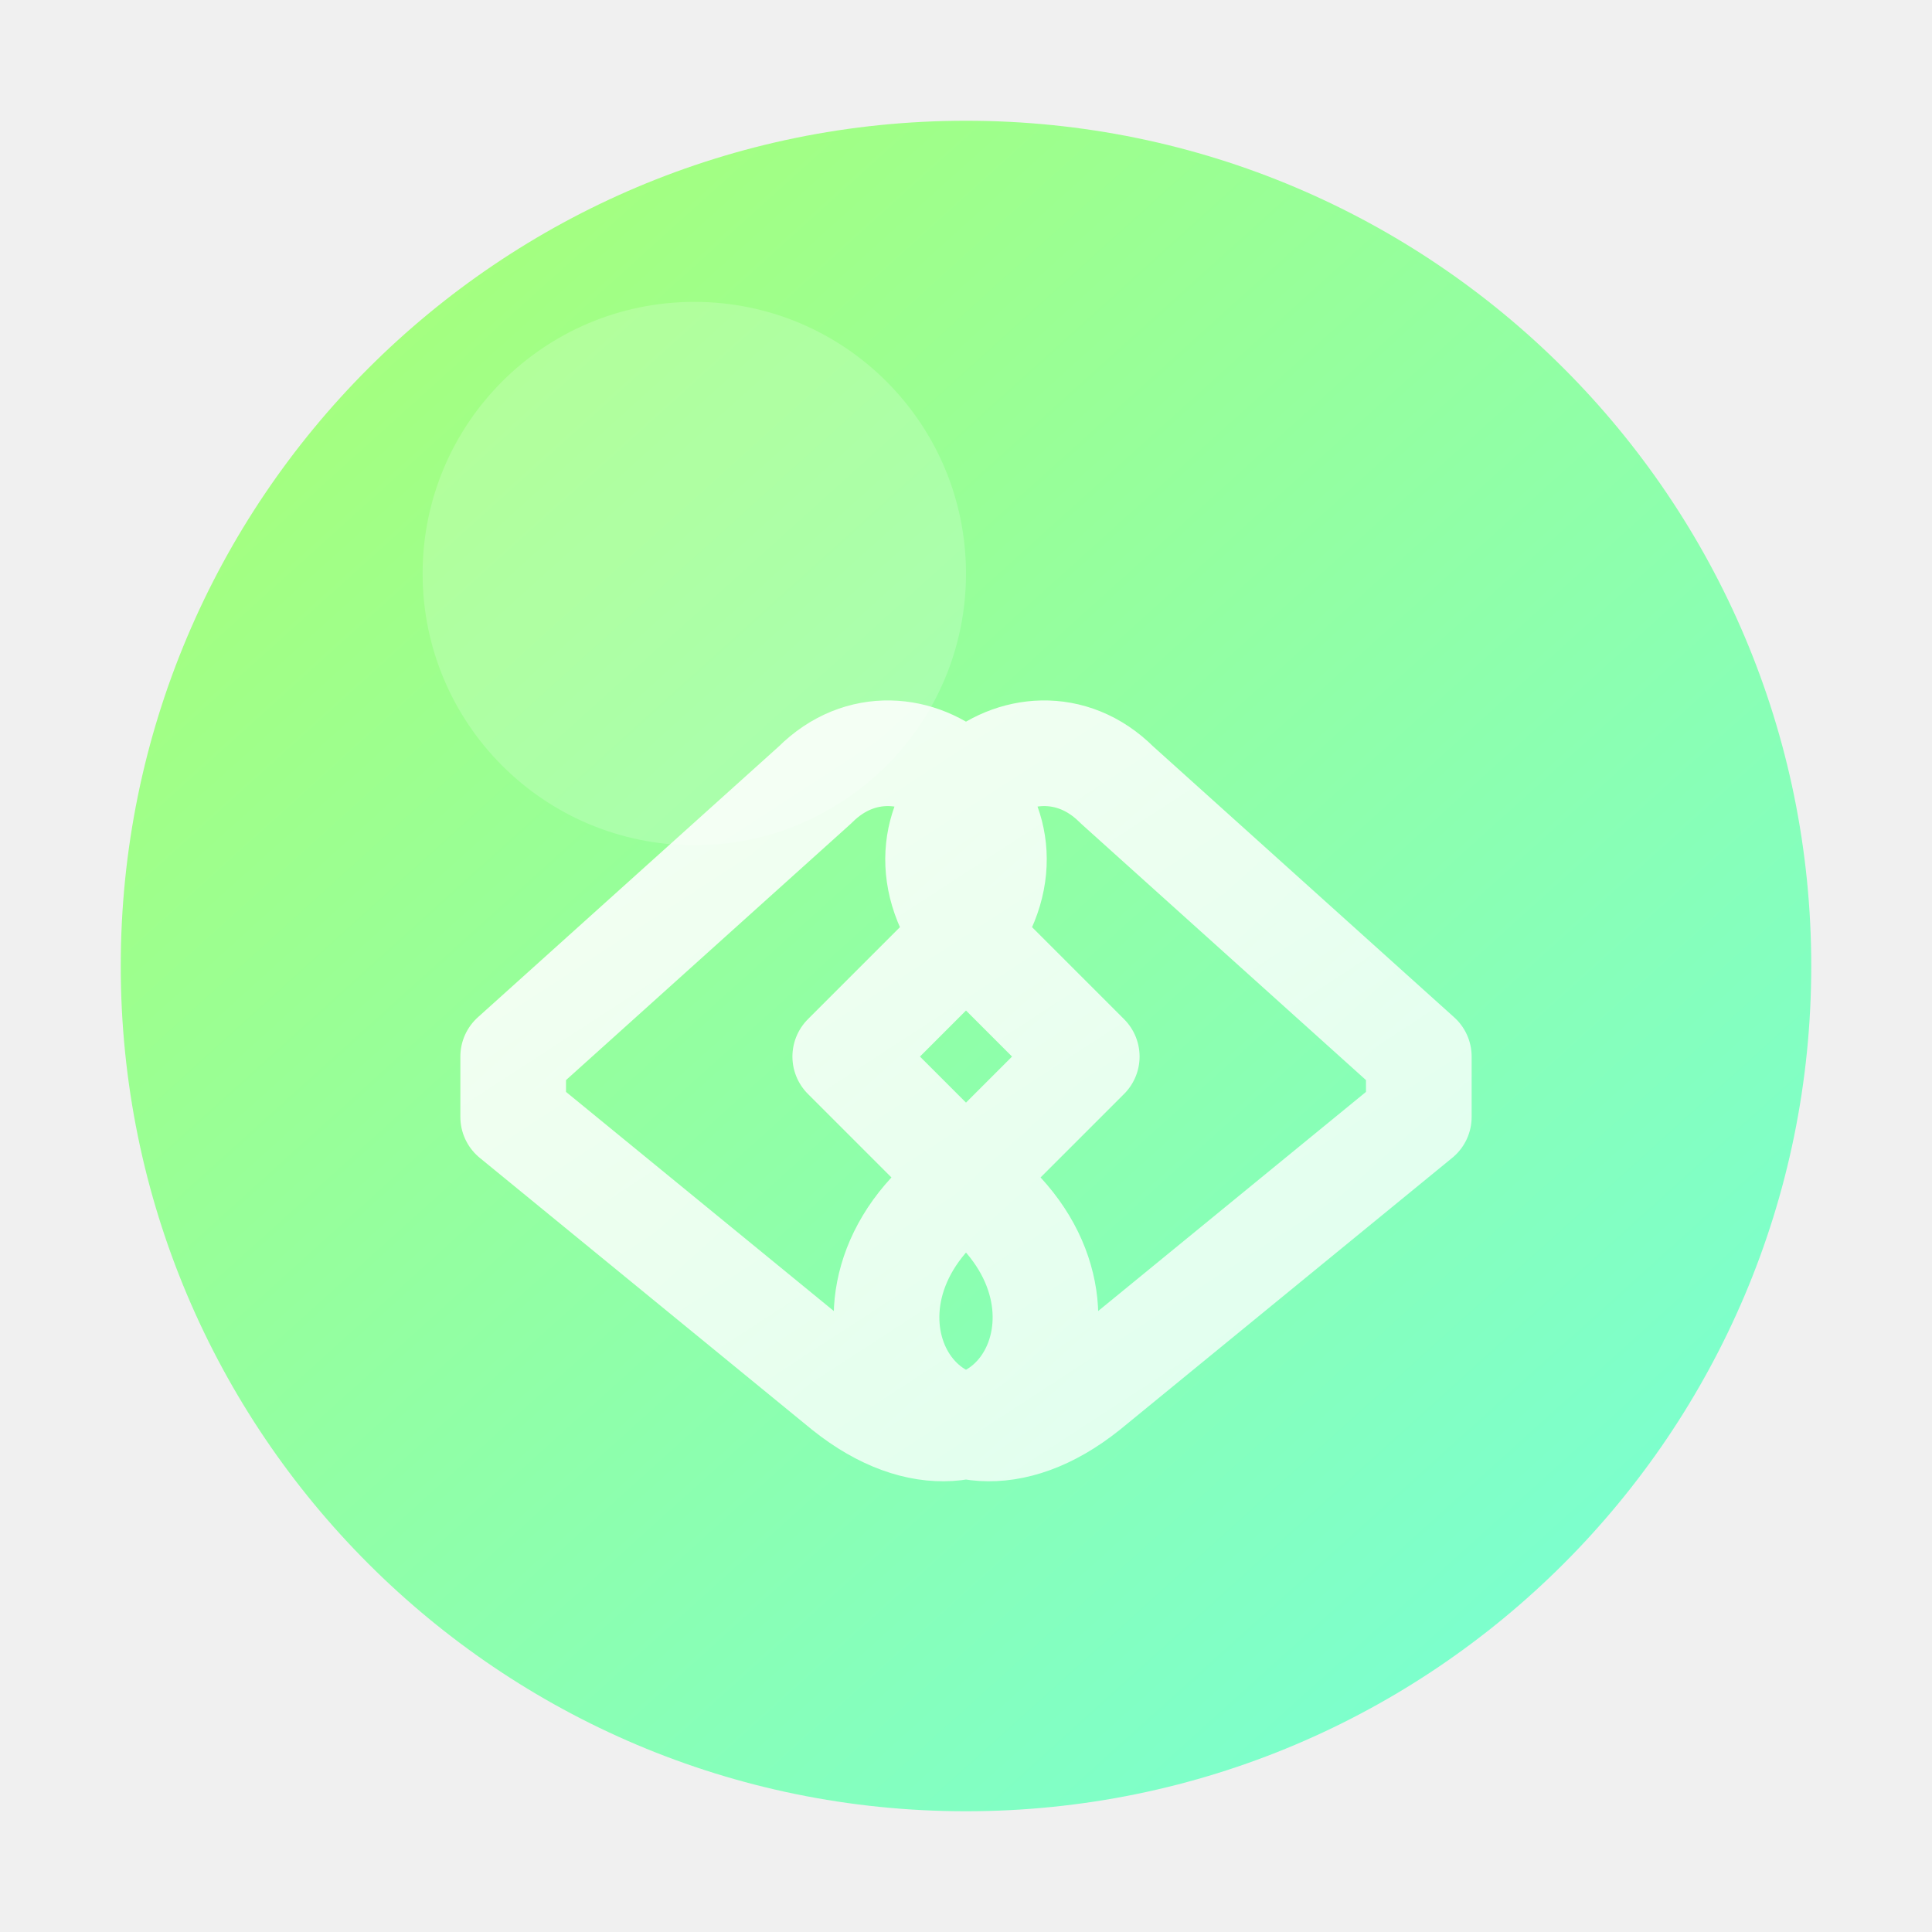
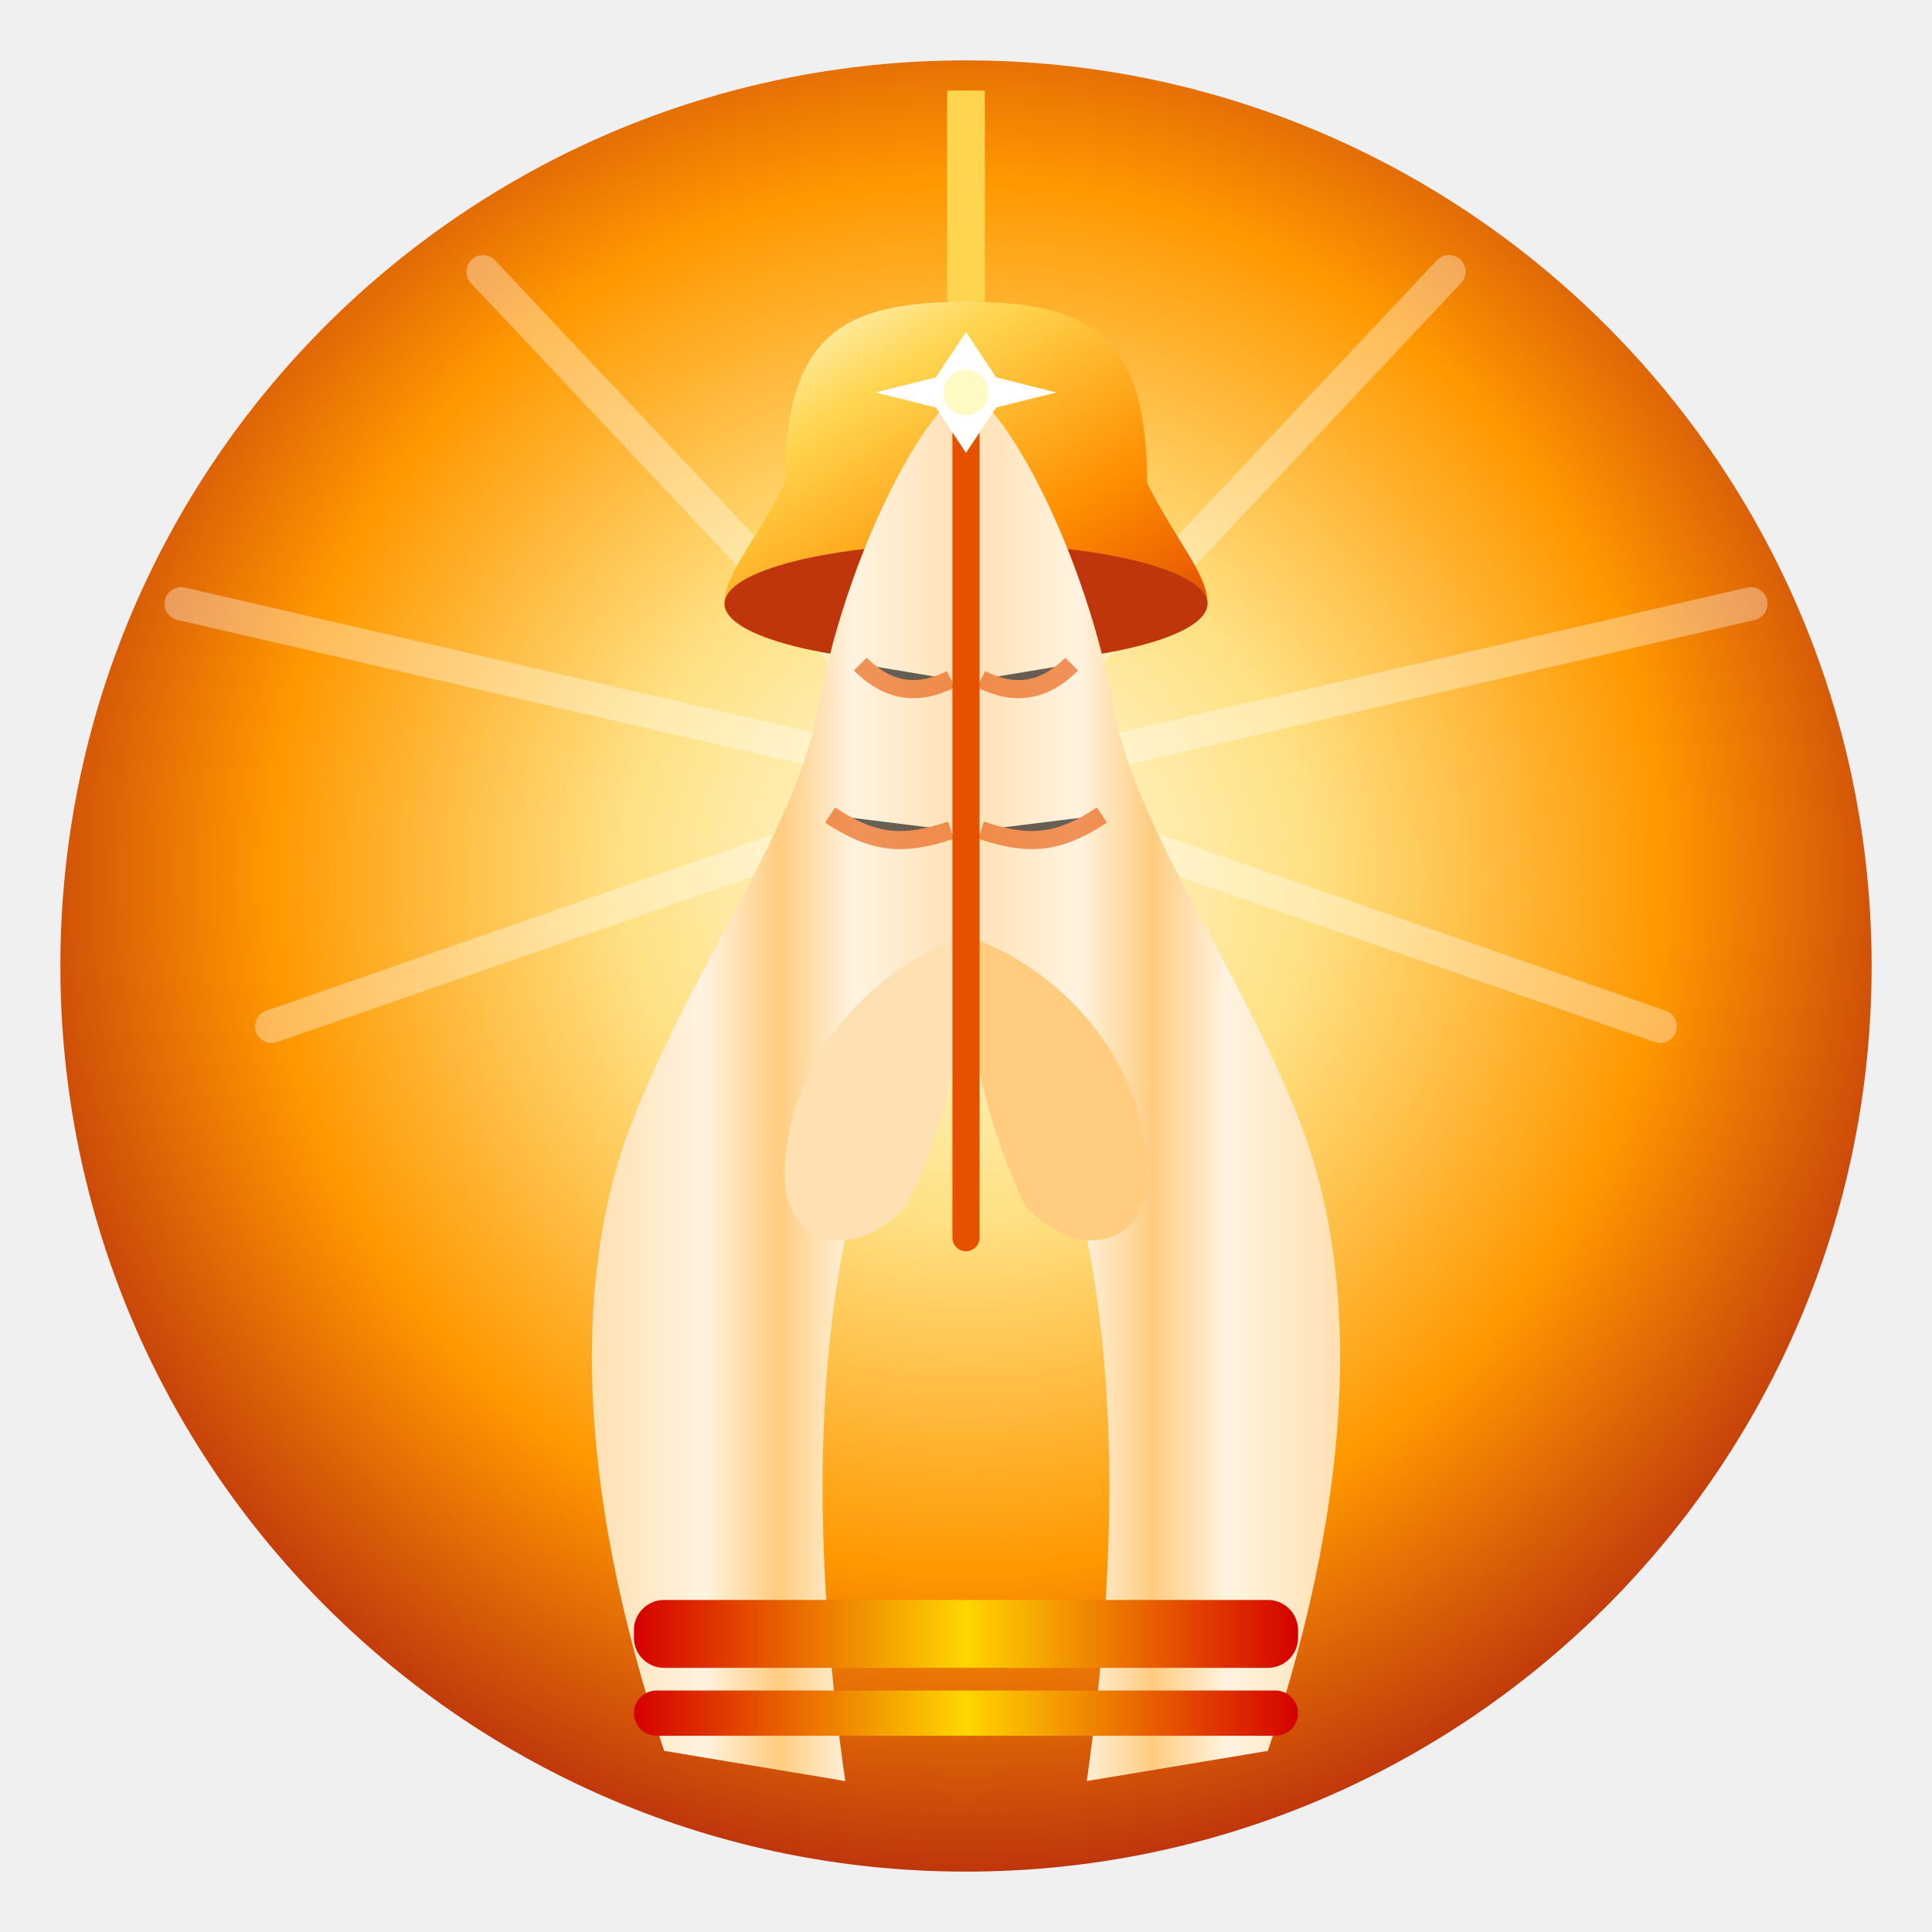
- <svg xmlns="http://www.w3.org/2000/svg" viewBox="0 0 128 128" role="img" aria-label="Hands">
+ <svg xmlns="http://www.w3.org/2000/svg" viewBox="0 0 128 128" role="img" aria-label="Prayer Namaste">
  <defs>
-     <linearGradient id="bg" x1="18" y1="14" x2="110" y2="116" gradientUnits="userSpaceOnUse">
-       <stop stop-color="#a8ff78" />
-       <stop offset="1" stop-color="#78ffd6" />
+     <radialGradient id="prayerAura" cx="50%" cy="45%" r="55%">
+       <stop offset="0%" stop-color="#FFFDE7" />
+       <stop offset="35%" stop-color="#FFE082" />
+       <stop offset="70%" stop-color="#FF9800" />
+       <stop offset="100%" stop-color="#BF360C" />
+     </radialGradient>
+     <linearGradient id="prayerSkin" x1="0%" y1="0%" x2="100%" y2="0%">
+       <stop offset="0%" stop-color="#FFE0B2" />
+       <stop offset="30%" stop-color="#FFF3E0" />
+       <stop offset="50%" stop-color="#FFCC80" />
+       <stop offset="70%" stop-color="#FFF3E0" />
+       <stop offset="100%" stop-color="#FFE0B2" />
    </linearGradient>
-     <linearGradient id="shine" x1="30" y1="22" x2="86" y2="108" gradientUnits="userSpaceOnUse">
-       <stop stop-color="#fff" stop-opacity=".95" />
-       <stop offset="1" stop-color="#fff" stop-opacity=".72" />
+     <linearGradient id="handShadow" x1="0%" y1="0%" x2="0%" y2="100%">
+       <stop offset="0%" stop-color="#FFB74D" />
+       <stop offset="100%" stop-color="#E65100" />
+     </linearGradient>
+     <linearGradient id="rakshaThread" x1="0%" y1="0%" x2="100%" y2="0%">
+       <stop offset="0%" stop-color="#D50000" />
+       <stop offset="50%" stop-color="#FFD600" />
+       <stop offset="100%" stop-color="#D50000" />
+     </linearGradient>
+     <linearGradient id="pGold" x1="0%" y1="0%" x2="100%" y2="100%">
+       <stop offset="0%" stop-color="#FFFDE7" />
+       <stop offset="30%" stop-color="#FFD54F" />
+       <stop offset="70%" stop-color="#FF8F00" />
+       <stop offset="100%" stop-color="#E65100" />
    </linearGradient>
  </defs>
-   <circle cx="64" cy="64" r="56" fill="url(#bg)" />
-   <circle cx="46" cy="38" r="18" fill="#fff" opacity=".18" />
-   <path d="M34 70 L54 52 C60 46 70 54 64 62 L56 70 L66 80 C74 88 66 100 56 92 L34 74 Z M94 70 L74 52 C68 46 58 54 64 62 L72 70 L62 80 C54 88 62 100 72 92 L94 74 Z" fill="none" stroke="url(#shine)" stroke-width="7" stroke-linecap="round" stroke-linejoin="round" />
+   <circle cx="64" cy="64" r="60" fill="url(#prayerAura)" />
+   <g opacity="0.35" stroke="#FFFFFF" stroke-width="2.2" stroke-linecap="round">
+     <line x1="64" y1="52" x2="64" y2="12" />
+     <line x1="64" y1="52" x2="32" y2="18" />
+     <line x1="64" y1="52" x2="96" y2="18" />
+     <line x1="64" y1="52" x2="12" y2="40" />
+     <line x1="64" y1="52" x2="116" y2="40" />
+     <line x1="64" y1="52" x2="18" y2="68" />
+     <line x1="64" y1="52" x2="110" y2="68" />
+   </g>
+   <g transform="translate(64, 20)">
+     <line x1="0" y1="-14" x2="0" y2="0" stroke="#FFD54F" stroke-width="2.5" />
+     <path d="M-12 12 C-12 2 -8 0 0 0 C8 0 12 2 12 12 C14 16 16 18 16 20 L-16 20 C-16 18 -14 16 -12 12 Z" fill="url(#pGold)" />
+     <ellipse cx="0" cy="20" rx="16" ry="4" fill="#BF360C" />
+     <circle cx="0" cy="22" r="3" fill="#FFF9C4" />
+   </g>
+   <path d="M64 26 C62 26 56 36 54 48 C52 56 46 64 42 74 C38 84 38 98 44 116 L56 118 C54 104 54 92 56 82 C58 74 62 66 64 62 Z" fill="url(#prayerSkin)" />
+   <path d="M64 62 C58 64 52 70 52 78 C52 82 56 84 60 80 C62 76 64 70 64 62 Z" fill="#FFE0B2" />
+   <path d="M64 26 C66 26 72 36 74 48 C76 56 82 64 86 74 C90 84 90 98 84 116 L72 118 C74 104 74 92 72 82 C70 74 66 66 64 62 Z" fill="url(#prayerSkin)" />
+   <path d="M64 62 C70 64 76 70 76 78 C76 82 72 84 68 80 C66 76 64 70 64 62 Z" fill="#FFCC80" />
+   <line x1="64" y1="26" x2="64" y2="82" stroke="#E65100" stroke-width="1.8" stroke-linecap="round" />
+   <g stroke="#E65100" stroke-width="1.2" opacity="0.6">
+     <path d="M57 44 C59 46 61 46 63 45" />
+     <path d="M65 45 C67 46 69 46 71 44" />
+     <path d="M55 54 C58 56 60 56 63 55" />
+     <path d="M65 55 C68 56 70 56 73 54" />
+   </g>
+   <rect x="42" y="106" width="44" height="4.5" rx="2" fill="url(#rakshaThread)" />
+   <rect x="42" y="112" width="44" height="3" rx="1.5" fill="url(#rakshaThread)" />
+   <polygon points="64,22 66,25 70,26 66,27 64,30 62,27 58,26 62,25" fill="#FFFFFF" />
+   <circle cx="64" cy="26" r="1.5" fill="#FFF9C4" />
</svg>
